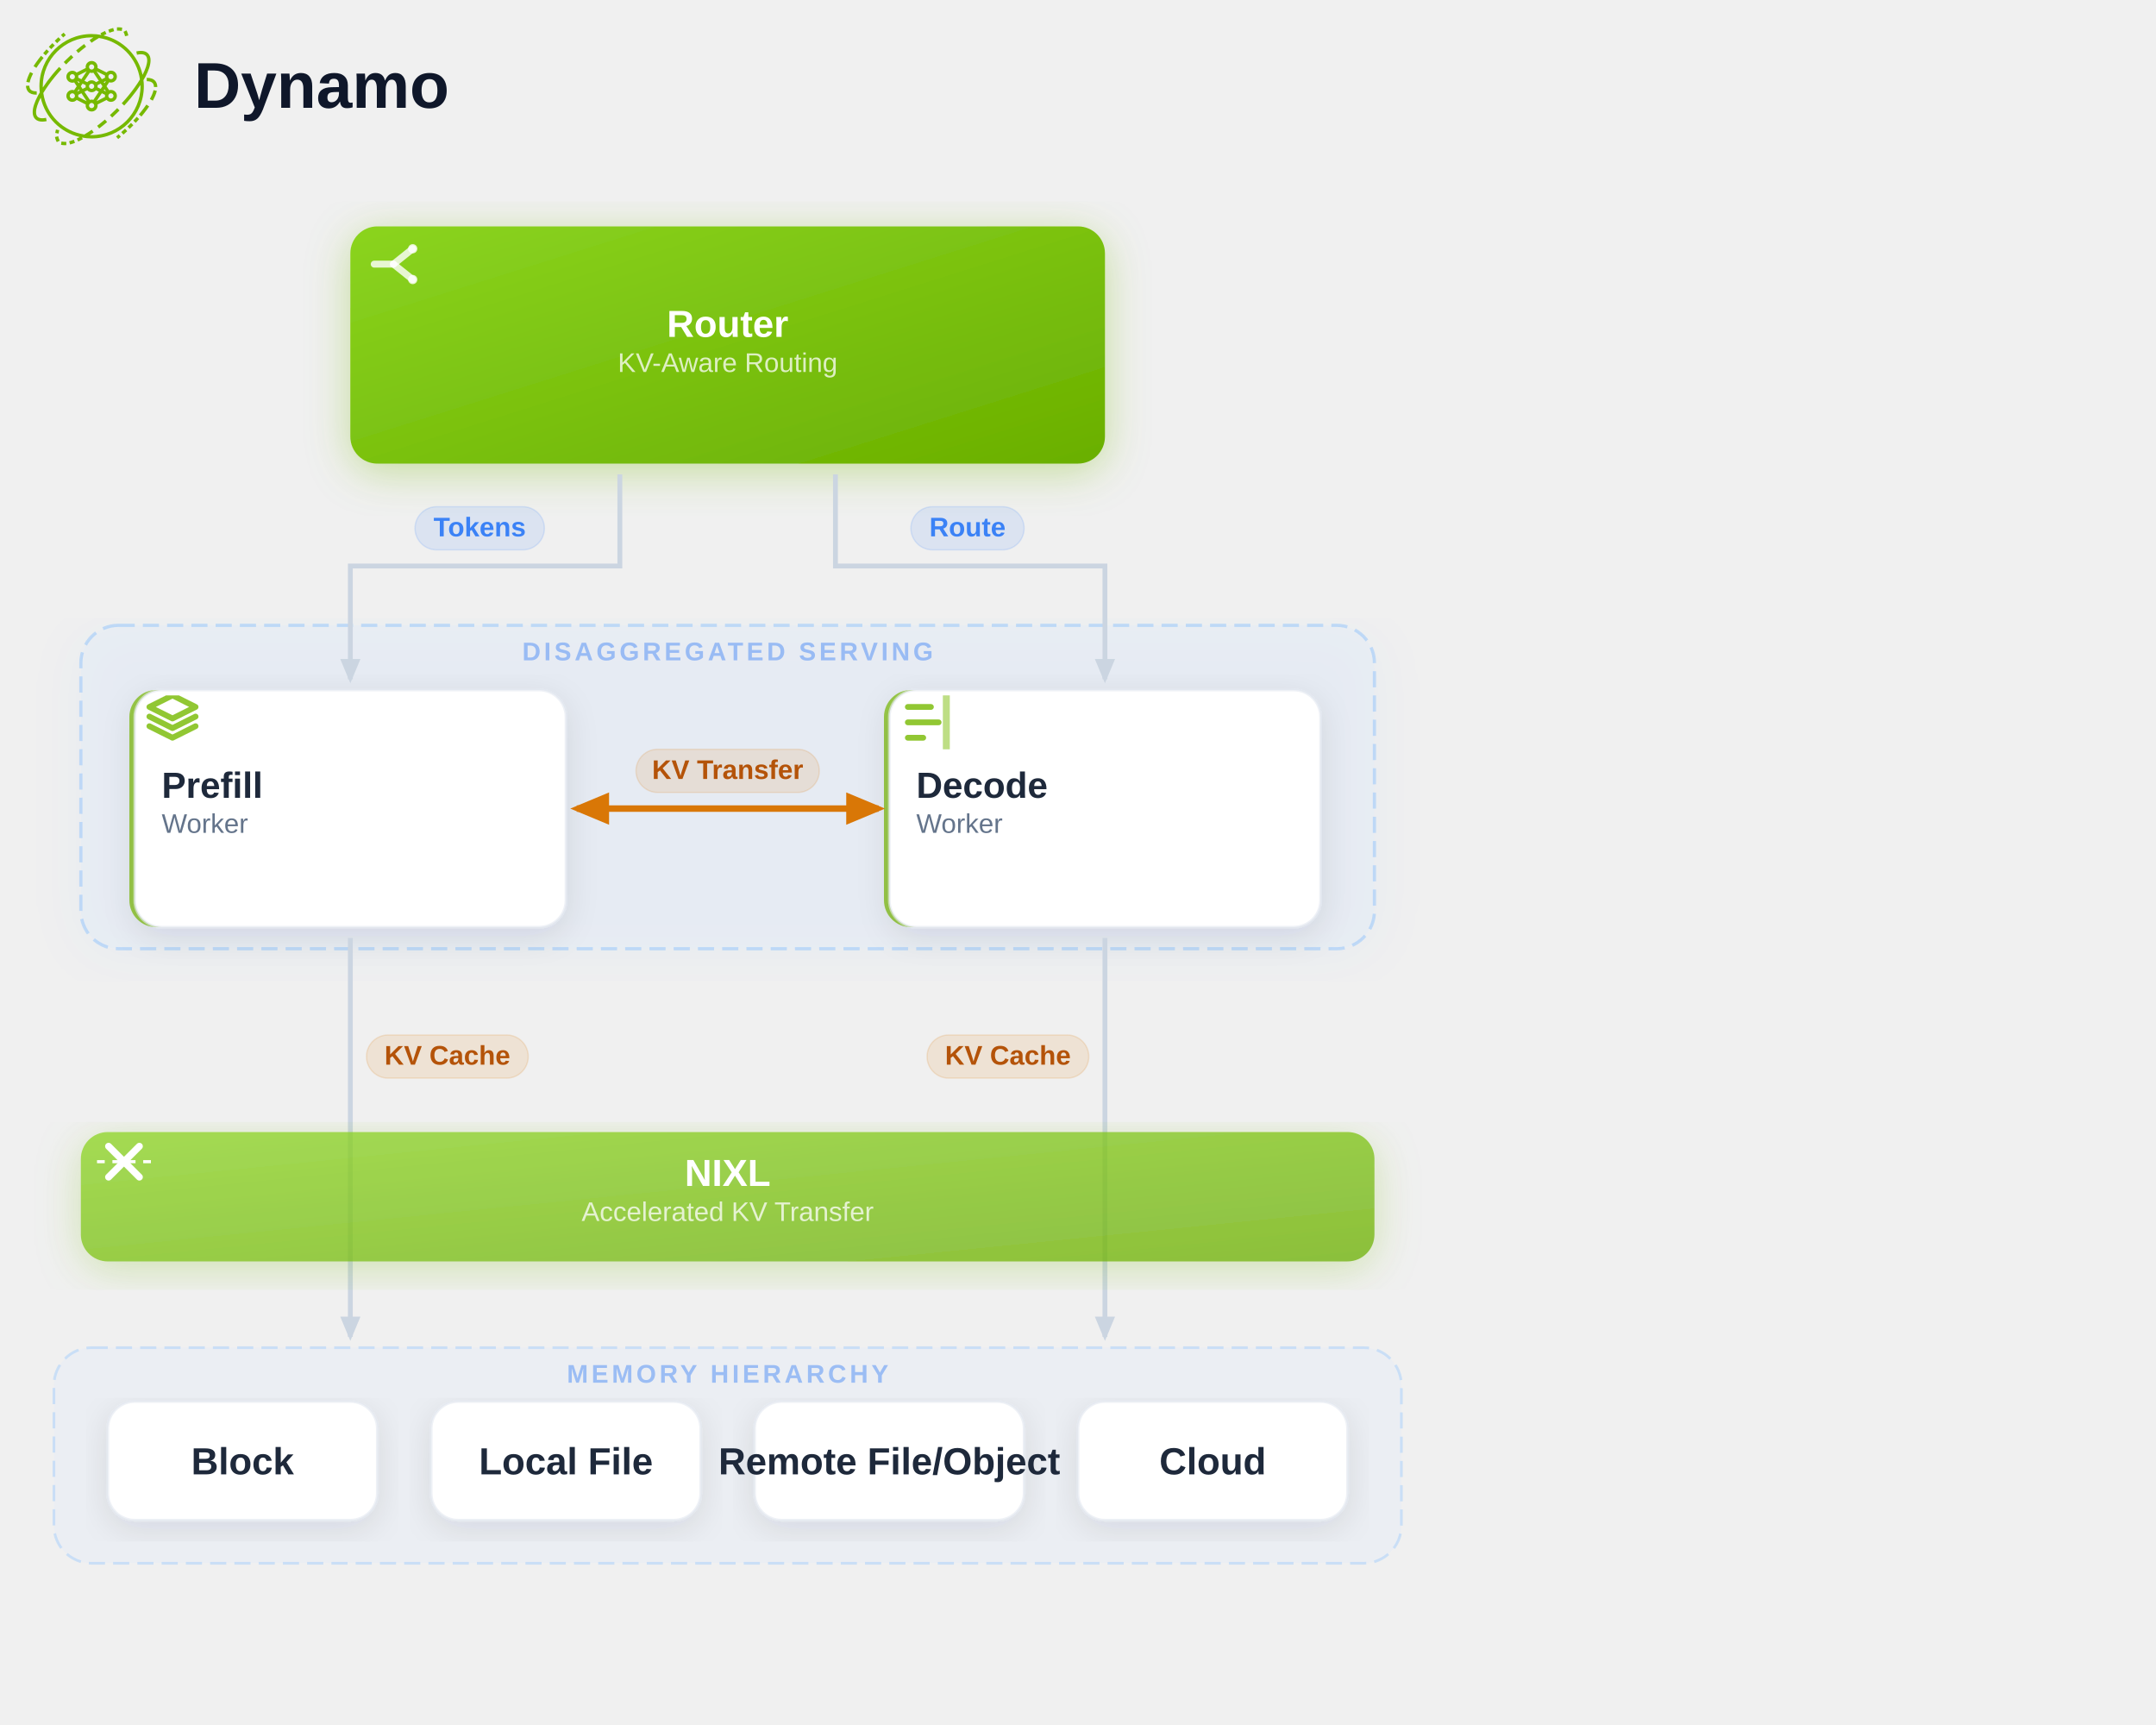
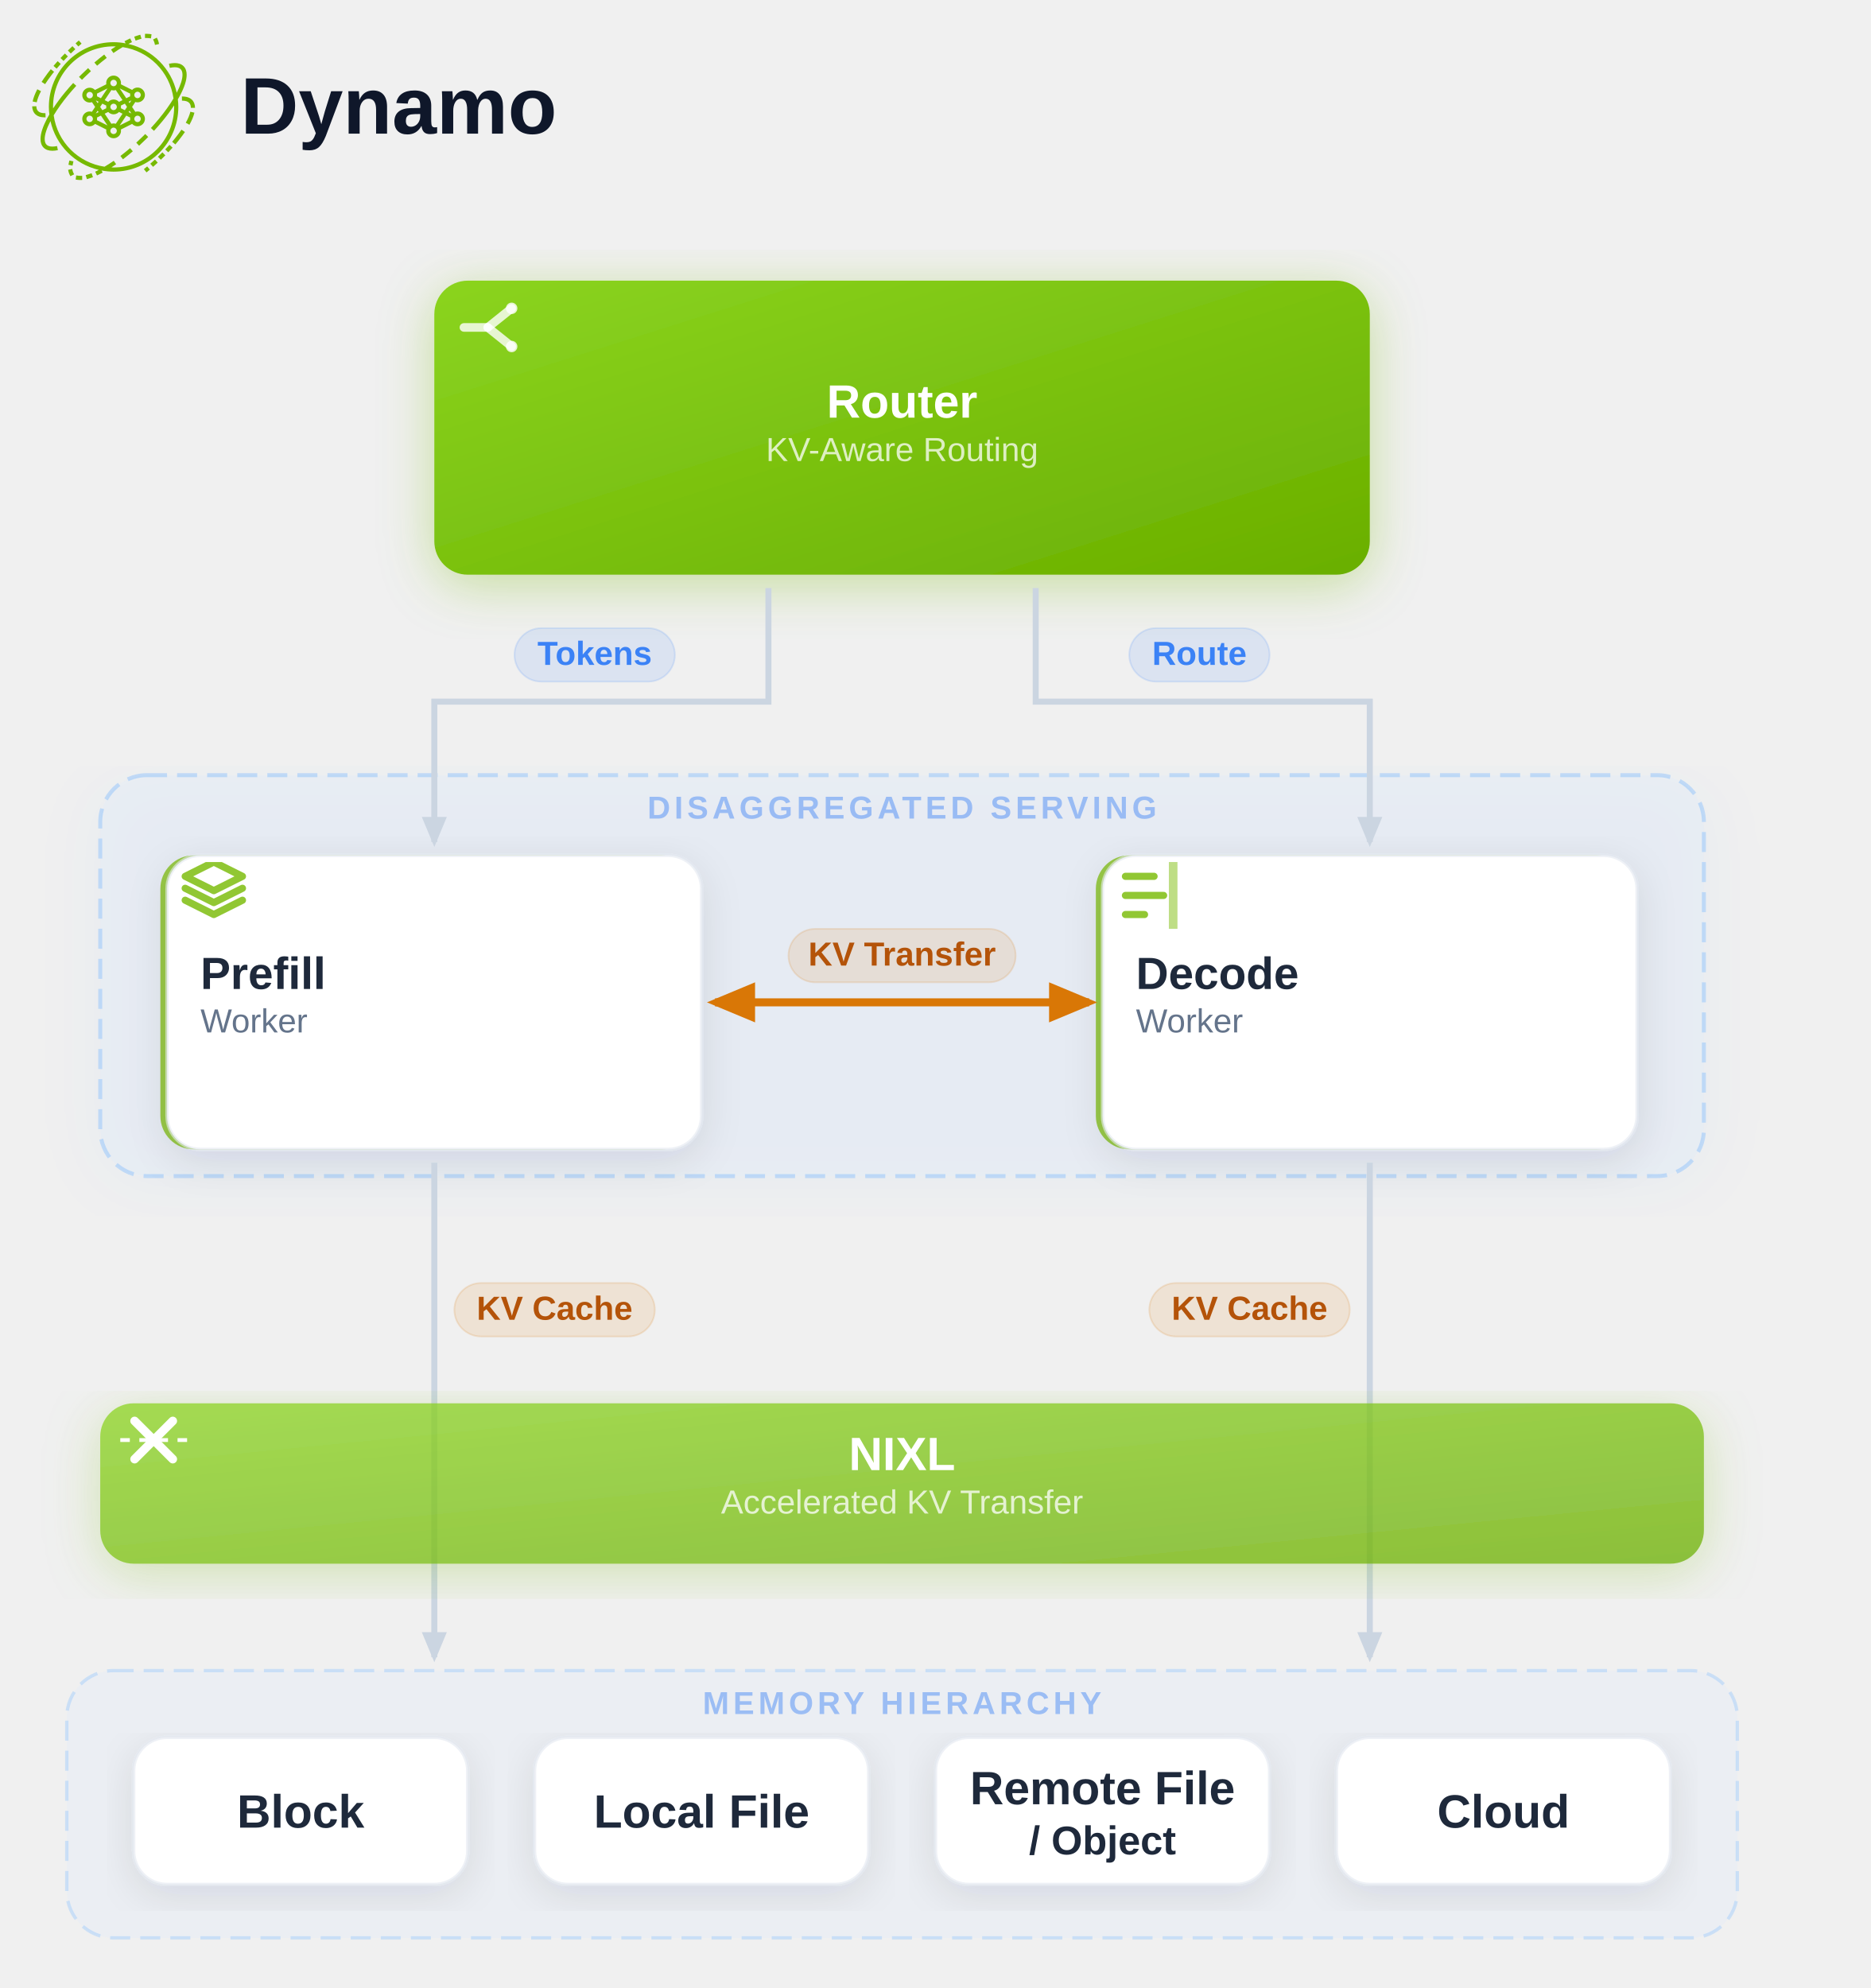
- <svg xmlns="http://www.w3.org/2000/svg" viewBox="0 0 800 640" width="800" height="640">
+ <svg xmlns="http://www.w3.org/2000/svg" viewBox="0 0 560 595" width="1680" height="1785">
  <defs>
    <linearGradient id="bg-grad" x1="0%" y1="0%" x2="100%" y2="100%">
      <stop offset="0%" stop-color="#F8FAFC" />
      <stop offset="100%" stop-color="#EFF2F6" />
    </linearGradient>
    <linearGradient id="green-fill" x1="0%" y1="0%" x2="100%" y2="100%">
      <stop offset="0%" stop-color="#8BD420" />
      <stop offset="100%" stop-color="#6AAF00" />
    </linearGradient>
    <filter id="shadow" x="-8%" y="-10%" width="116%" height="128%">
      <feDropShadow dx="0" dy="3" stdDeviation="6" flood-color="rgba(15,23,42,0.10)" />
    </filter>
    <filter id="green-glow" x="-12%" y="-14%" width="124%" height="136%">
      <feDropShadow dx="0" dy="3" stdDeviation="8" flood-color="rgba(118,185,0,0.35)" />
    </filter>
    <filter id="blue-glow" x="-4%" y="-4%" width="108%" height="114%">
      <feDropShadow dx="0" dy="2" stdDeviation="10" flood-color="rgba(59,130,246,0.15)" />
    </filter>
    <linearGradient id="accent-fade" x1="0" y1="0" x2="0" y2="1">
      <stop offset="0%" stop-color="#76B900" stop-opacity="0" />
      <stop offset="12%" stop-color="#76B900" stop-opacity="0.65" />
      <stop offset="88%" stop-color="#76B900" stop-opacity="0.65" />
      <stop offset="100%" stop-color="#76B900" stop-opacity="0" />
    </linearGradient>
    <pattern id="grid-dots" width="40" height="40" patternUnits="userSpaceOnUse">
      <circle cx="20" cy="20" r="0.5" fill="rgba(148,163,184,0.2)" />
    </pattern>
    <marker id="arrow" viewBox="0 0 6 6" refX="5" refY="3" markerWidth="5" markerHeight="5" orient="auto">
      <path d="M0,0.5 L6,3 L0,5.5 Z" fill="#CBD5E1" />
    </marker>
    <marker id="arrow-dark" viewBox="0 0 6 6" refX="5" refY="3" markerWidth="5" markerHeight="5" orient="auto">
      <path d="M0,0.5 L6,3 L0,5.5 Z" fill="#64748B" />
    </marker>
    <marker id="arrow-green" viewBox="0 0 6 6" refX="5" refY="3" markerWidth="6" markerHeight="6" orient="auto">
      <path d="M0,0.5 L6,3 L0,5.5 Z" fill="#D97706" />
    </marker>
    <marker id="arrow-green-rev" viewBox="0 0 6 6" refX="1" refY="3" markerWidth="6" markerHeight="6" orient="auto">
      <path d="M6,0.5 L0,3 L6,5.5 Z" fill="#D97706" />
    </marker>
    <symbol id="sym-monitor" viewBox="0 0 14 14">
      <rect x="2" y="1" width="10" height="8" rx="1.5" fill="none" stroke="currentColor" stroke-width="1.6" />
      <line x1="7" y1="9" x2="7" y2="12" stroke="currentColor" stroke-width="1.6" stroke-linecap="round" />
      <line x1="4" y1="12" x2="10" y2="12" stroke="currentColor" stroke-width="1.6" stroke-linecap="round" />
    </symbol>
    <symbol id="sym-fork" viewBox="0 0 14 14">
      <path d="M2,7 L7,7" stroke="currentColor" stroke-width="1.8" stroke-linecap="round" />
      <path d="M7,7 L12,3" stroke="currentColor" stroke-width="1.8" stroke-linecap="round" />
      <path d="M7,7 L12,11" stroke="currentColor" stroke-width="1.8" stroke-linecap="round" />
      <circle cx="12" cy="3" r="1.2" fill="currentColor" />
      <circle cx="12" cy="11" r="1.2" fill="currentColor" />
    </symbol>
    <symbol id="sym-gauge" viewBox="0 0 14 14">
      <path d="M2,10 A5.5,5.5 0 1,1 12,10" fill="none" stroke="currentColor" stroke-width="1.6" stroke-linecap="round" />
      <line x1="7" y1="9" x2="9.5" y2="4.5" stroke="currentColor" stroke-width="1.8" stroke-linecap="round" />
      <circle cx="7" cy="9" r="1" fill="currentColor" />
    </symbol>
    <symbol id="sym-layers" viewBox="0 0 14 14">
      <path d="M1,8 L7,11 L13,8" fill="none" stroke="currentColor" stroke-width="1.5" stroke-linecap="round" stroke-linejoin="round" />
      <path d="M1,5.5 L7,8.5 L13,5.5" fill="none" stroke="currentColor" stroke-width="1.5" stroke-linecap="round" stroke-linejoin="round" />
      <path d="M1,3 L7,6 L13,3 L7,0 Z" fill="none" stroke="currentColor" stroke-width="1.5" stroke-linejoin="round" />
    </symbol>
    <symbol id="sym-stream" viewBox="0 0 14 14">
      <line x1="2" y1="3" x2="8" y2="3" stroke="currentColor" stroke-width="1.5" stroke-linecap="round" />
      <line x1="2" y1="7" x2="10" y2="7" stroke="currentColor" stroke-width="1.5" stroke-linecap="round" />
      <line x1="2" y1="11" x2="6" y2="11" stroke="currentColor" stroke-width="1.5" stroke-linecap="round" />
      <line x1="12" y1="0" x2="12" y2="14" stroke="currentColor" stroke-width="1.8" stroke-linecap="round" opacity="0.6" />
    </symbol>
    <symbol id="sym-blocks" viewBox="0 0 14 14">
      <rect x="0.5" y="0.5" width="5.5" height="5.5" rx="1" fill="none" stroke="currentColor" stroke-width="1.3" />
      <rect x="7" y="0.5" width="5.5" height="5.5" rx="1" fill="none" stroke="currentColor" stroke-width="1.3" />
      <rect x="0.5" y="7" width="5.5" height="5.5" rx="1" fill="none" stroke="currentColor" stroke-width="1.3" />
      <rect x="8" y="8" width="5.5" height="5.5" rx="1" fill="currentColor" opacity="0.25" stroke="currentColor" stroke-width="1.3" />
    </symbol>
    <symbol id="sym-gate" viewBox="0 0 14 14">
      <rect x="2" y="1" width="4" height="12" rx="1" fill="none" stroke="currentColor" stroke-width="1.4" />
      <rect x="8" y="1" width="4" height="12" rx="1" fill="none" stroke="currentColor" stroke-width="1.4" />
    </symbol>
    <symbol id="sym-transfer" viewBox="0 0 14 12">
      <line x1="0" y1="6" x2="14" y2="6" stroke="currentColor" stroke-width="0.8" stroke-dasharray="2 2" />
      <path d="M3,2 L7,6 L3,10" fill="none" stroke="currentColor" stroke-width="1.8" stroke-linecap="round" stroke-linejoin="round" />
      <path d="M11,2 L7,6 L11,10" fill="none" stroke="currentColor" stroke-width="1.8" stroke-linecap="round" stroke-linejoin="round" />
    </symbol>
    <clipPath id="clip-prefill">
      <rect x="50" y="256" width="160" height="88" rx="10" />
    </clipPath>
    <clipPath id="clip-decode">
      <rect x="330" y="256" width="160" height="88" rx="10" />
    </clipPath>
  </defs>
  <style>
    text { font-family: -apple-system, 'Segoe UI', 'Helvetica Neue', Arial, sans-serif; }
    .title { font-size: 24px; font-weight: 700; fill: #0F172A; }
    .subtitle { font-size: 12px; font-weight: 400; fill: #94A3B8; letter-spacing: 0.3px; }
    .box-label { font-size: 13.5px; font-weight: 600; fill: #1E293B; text-anchor: start; }
    .box-label-center { font-size: 14px; font-weight: 600; fill: #1E293B; text-anchor: middle; }
    .box-label-white { font-size: 14px; font-weight: 700; fill: #FFFFFF; text-anchor: middle; }
    .box-sub { font-size: 10px; font-weight: 400; fill: #64748B; text-anchor: start; }
    .box-sub-center { font-size: 10px; font-weight: 400; fill: #64748B; text-anchor: middle; }
    .box-sub-white { font-size: 10px; font-weight: 400; fill: rgba(255,255,255,0.75); text-anchor: middle; }
    .conn-label { font-size: 10px; font-weight: 600; text-anchor: middle; }
    .pill-blue { fill: rgba(59,130,246,0.12); stroke: rgba(59,130,246,0.15); stroke-width: 0.5; }
    .pill-green { fill: rgba(217,119,6,0.12); stroke: rgba(217,119,6,0.15); stroke-width: 0.5; }
    .pill-slate { fill: rgba(100,116,139,0.08); stroke: rgba(100,116,139,0.12); stroke-width: 0.5; }
    .label-blue { fill: #3B82F6; }
    .label-green { fill: #B45309; }
    .label-slate { fill: #64748B; }
    .zone-label { font-size: 9.5px; font-weight: 600; fill: #94A3B8; letter-spacing: 1.2px; text-anchor: middle; }
    .connector { fill: none; stroke: #CBD5E1; stroke-width: 1.8; }
    .connector-kv { fill: none; stroke: #D97706; stroke-width: 2.4; }
    .connector-dashed { fill: none; stroke: #CBD5E1; stroke-width: 1.8; stroke-dasharray: 6 4; }
  </style>
  <g transform="translate(4,2) scale(1.25)">
    <path fill="#76B900" d="M39.5,24c0-.616-.046-1.221-.116-1.818.184-.315.375-.635.536-.939,1.002-1.901,1.574-3.569,1.579-4.929.002-.813-.221-1.551-.75-2.073l-0.0 0c-.532-.526-1.277-.744-2.101-.742-.435,0-.9.059-1.393.168l.216.976c.438-.097.833-.145,1.177-.145.664.002,1.11.168,1.399.453l.001.001c.285.281.45.713.452,1.36.005,1.038-.476,2.553-1.383,4.297-1.292-5.786-5.814-10.341-11.579-11.689.141-.072.281-.142.419-.209l.449-.219-.437-.898-.449.219c-.151.073-.303.149-.457.228l-.445.229.261.507c-.934-.175-1.894-.277-2.878-.277-8.561,0-15.5,6.939-15.5,15.5,0,.616.046,1.221.116,1.818-.184.315-.375.635-.537.94-1.002,1.901-1.574,3.57-1.579,4.931-.002.813.221,1.552.75,2.074l0.0.001c.529.521,1.27.738,2.092.736.412,0,.851-.052,1.317-.15l-.206-.979-0-0c-.411.087-.785.129-1.111.129-.66-.002-1.104-.167-1.39-.449h-0c-.286-.283-.45-.714-.453-1.362-.005-1.039.476-2.554,1.384-4.299,1.292,5.786,5.814,10.341,11.579,11.689-.141.072-.281.142-.419.209l-.45.218.437.899.45-.218c.151-.073.303-.149.457-.229l.444-.229-.261-.507c.934.175,1.894.277,2.879.277,8.561,0,15.5-6.939,15.5-15.5ZM9.656,26.012c.904-1.507,2.064-3.141,3.453-4.825l0.0 0-0-0c.61-.74,1.263-1.488,1.954-2.239l-.736-.677c-.703.763-1.368,1.525-1.99,2.28l0.0 0c-1.079,1.309-2.013,2.585-2.819,3.812-.003-.122-.018-.241-.018-.364 0-4.006,1.622-7.627,4.247-10.253,2.626-2.625,6.247-4.247,10.253-4.247.175,0,.344.02.517.026-.371.239-.745.484-1.126.749l.57.821-0.0 0c.762-.528,1.5-.996,2.214-1.416,3.131.472,5.938,1.928,8.078,4.066,2.176,2.177,3.646,5.043,4.091,8.241-.904,1.507-2.064,3.142-3.453,4.826h0c-.61.74-1.263,1.489-1.954,2.239l.736.677c.703-.763,1.368-1.525,1.99-2.279h0c1.079-1.31,2.013-2.587,2.819-3.814.003.122.018.241.018.364-0,4.005-1.622,7.627-4.247,10.253-2.626,2.625-6.247,4.247-10.253,4.247-.174,0-.344-.02-.517-.026.371-.238.745-.484,1.125-.748l-.57-.822v0c-.762.528-1.499.995-2.212,1.415-3.132-.472-5.939-1.928-8.079-4.066-2.176-2.177-3.646-5.044-4.091-8.241Z" />
    <path fill="#76B900" d="M19.566,28.068l2.693,1.347c-.018.102-.031.205-.031.312 0.0.979.793,1.772,1.773,1.772.979,0,1.772-.793,1.773-1.772-0-.107-.013-.21-.032-.312l2.693-1.347c.324.347.781.567,1.294.567.979,0,1.772-.793,1.773-1.772-0-.979-.793-1.773-1.773-1.773-.183,0-.356.036-.522.087l-.786-1.178.786-1.18c.166.052.339.087.522.087.979,0,1.772-.793,1.773-1.772-0-.979-.793-1.773-1.773-1.773-.512,0-.97.221-1.294.568l-2.692-1.347c.018-.101.031-.205.031-.311-0-.979-.793-1.773-1.773-1.773-.979,0-1.772.793-1.773,1.773,0,.107.013.21.031.312l-2.717,1.358c-.322-.332-.771-.539-1.269-.539-.979,0-1.772.793-1.773,1.773 0.0.979.793,1.772,1.773,1.772.191,0,.372-.038.545-.094l.763,1.145-.786,1.179c-.166-.052-.339-.087-.522-.087-.979,0-1.772.793-1.773,1.773 0.0.979.793,1.772,1.773,1.772.512,0,.97-.22,1.293-.567ZM20.783,24l.525-.787.951.475c-.018.102-.031.206-.031.312,0,.106.013.209.031.311l-.951.476-.187-.28-.338-.507ZM26.692,24.786l-.951-.475c.018-.102.031-.205.031-.312,0-.107-.013-.21-.031-.312l.951-.476.525.787-.525.787ZM24.773,24c-0.0.103-.022.199-.059.288l-.017.034c-.035.074-.081.142-.136.201-.022.024-.049.042-.073.062-.046.039-.094.073-.148.1-.024.013-.049.024-.075.034-.084.031-.172.054-.266.054-.094-0-.182-.023-.266-.054-.026-.01-.05-.021-.075-.034-.054-.027-.102-.062-.148-.1-.024-.021-.052-.039-.073-.062-.055-.059-.101-.126-.135-.2l-.017-.034c-.036-.089-.058-.186-.058-.288.001-.427.346-.772.773-.773.427.001.772.346.773.773ZM20.045,26.864c0-.107-.013-.21-.031-.312l.951-.475,1.574,2.361-2.525-1.263c.018-.102.031-.205.031-.312ZM23.531,28.025c-.019.005-.039.004-.058.01l-1.001-1.501-.606-.909.84-.42c.102.109.216.206.342.287.011.007.022.011.033.018.113.069.235.123.363.166.034.012.068.023.104.032.145.039.295.065.452.065s.307-.027.452-.065c.036-.009.069-.021.104-.032.128-.042.25-.097.363-.166.011-.006.022-.011.033-.018.126-.081.24-.177.342-.287l.09.045.75.375-.812,1.218-.795,1.192c-.018-.006-.039-.005-.058-.01-.15-.042-.305-.071-.469-.071s-.319.029-.469.071ZM25.46,28.438l1.574-2.362.951.476c-.018.102-.031.205-.031.312s.013.21.031.312l-2.526,1.263ZM27.594,25.237l.224-.336.448.672-.672-.335ZM27.594,22.762l.673-.337-.449.673-.224-.336ZM24.522,19.958l.296.444,1.315,1.972-.84.42c-.323-.347-.781-.567-1.293-.567s-.969.22-1.293.567l-.841-.42 0-0h-0l1.611-2.416c.166.052.339.087.523.087.183,0,.356-.036.522-.087ZM20.22,22.668l.186.093-.224.336-.448-.673.487.243ZM20.406,25.237l-.671.335.447-.671.224.336ZM24,30.5c-.427-.001-.772-.346-.773-.773 0-.103.022-.2.059-.289l.016-.031c.008-.017.021-.029.03-.045.053-.098.125-.175.205-.237.039-.03.078-.061.122-.083.023-.012.046-.024.07-.034.085-.032.175-.055.271-.055s.186.023.271.055c.024.009.047.022.07.034.044.022.083.052.122.082.08.062.152.14.206.238.009.016.022.027.03.044l.015.031c.036.089.059.187.059.289-.001.427-.346.772-.773.773ZM30.5,26.864c-.001.426-.346.771-.773.772-.305-0-.563-.182-.689-.438-.053-.11-.083-.218-.084-.334 0-.115.03-.225.084-.334.125-.257.384-.438.689-.439.427.001.772.346.773.773ZM29.727,20.362c.427.001.772.346.773.773-.001.427-.346.772-.773.773-.427-.001-.772-.346-.773-.773.001-.427.346-.772.773-.773ZM27.986,21.448l-.609.305-.342.171-1.575-2.362,2.526,1.263c-.018.102-.031.205-.031.311,0,.107.013.211.032.312ZM24,17.5c.427.001.772.346.773.773-.001.426-.346.771-.773.772-.427-.001-.772-.347-.773-.772.001-.427.346-.772.773-.773ZM22.54,19.562l-1.144,1.715-.431.646-.948-.473c.014-.089.027-.179.027-.272,0-.12-.013-.237-.035-.351l2.53-1.265ZM17.5,21.177c.001-.427.346-.772.773-.773.427.001.772.346.773.773-.001.426-.346.771-.773.772-.427-.001-.772-.347-.773-.772ZM17.5,26.864c.001-.427.346-.772.773-.773.305 0.0.564.182.689.439.053.11.083.219.084.334-0.0.116-.03.225-.084.334-.125.257-.384.438-.689.438-.427-.001-.772-.347-.773-.772Z" />
    <path fill="#76B900" d="M10.696,14.457c.107-.124.216-.248.325-.373l.331-.375-.75-.661-.331.375c-.112.127-.223.253-.332.38l-.327.378.757.653.327-.378Z" />
    <path fill="#76B900" d="M12.361,12.625c.113-.119.228-.238.344-.357l.349-.359-.717-.697-.349.359c-.118.122-.234.243-.35.364l-.345.362.724.69.345-.362Z" />
    <polygon fill="#76B900" points="15.934 9.191 15.934 9.192 15.956 9.173 16.33 8.842 15.669 8.093 15.294 8.424 15.272 8.442 14.898 8.773 15.56 9.522 15.934 9.191" />
    <path fill="#76B900" d="M14.111,10.871h0c.119-.114.238-.228.359-.342l.364-.343-.687-.728-.364.343c-.123.116-.244.232-.365.348l-.361.346.692.722.361-.346Z" />
    <path fill="#76B900" d="M7.6,18.547l-0-0c.446-.695.958-1.42,1.529-2.166l.006-.008-0-0c.099-.129.2-.259.303-.39l.309-.393-.786-.618-.309.393c-.105.134-.209.267-.311.4l-.304.397.008.006c-.468.627-.905,1.244-1.287,1.84l.842.54Z" />
    <path fill="#76B900" d="M6.615,20.234l-.887-.461c-.552,1.062-.932,2.042-1.113,2.924l.98.2c.153-.753.498-1.66,1.021-2.664Z" />
    <path fill="#76B900" d="M7.486,26.499l.23-.003-.033-.999-0-0-.197.003c-.797-.002-1.313-.208-1.612-.548-.226-.257-.358-.612-.374-1.115l-1.0.028c.01.389.088.755.227,1.09l-.009.004c.01.023.029.041.04.064.096.212.21.414.366.59.559.631,1.405.887,2.361.885Z" />
    <path fill="#76B900" d="M37.042,33.449c-.11.121-.222.242-.336.363l-.341.365.731.683.341-.365c.116-.124.23-.248.343-.371l.337-.369-.738-.675-.337.369Z" />
    <polygon fill="#76B900" points="31.657 38.565 31.658 38.565 31.636 38.583 31.252 38.903 31.892 39.672 32.276 39.352 32.298 39.333 32.682 39.012 32.041 38.244 31.657 38.565" />
    <path fill="#76B900" d="M35.327,35.233l-0.0 0c-.117.116-.234.231-.354.347l-.358.349.698.717.358-.349c.121-.118.241-.236.36-.354l.355-.352-.704-.711-.355.352Z" />
    <path fill="#76B900" d="M33.528,36.938c-.122.11-.245.221-.369.332l-.373.333.666.746.373-.333c.126-.112.251-.225.375-.337l.37-.336-.672-.74-.37.336Z" />
    <path fill="#76B900" d="M40.253,29.448h-0c-.467.685-1.001,1.399-1.596,2.132l0.0 0h-0l-0-0c-.103.126-.207.253-.314.381l-.32.384.768.64.32-.384c.109-.13.216-.261.321-.391l0.0 0c.005-.006.008-.011.013-.017l.302-.372-.007-.006c.485-.614.939-1.219,1.338-1.805l-.826-.563Z" />
    <path fill="#76B900" d="M41.285,27.788l.874.486c.581-1.046.989-2.015,1.195-2.892l-.974-.228c-.174.749-.545,1.645-1.095,2.633Z" />
    <path fill="#76B900" d="M40.431,21.5l-.079.001.021 1.0.057-.001c.87.002,1.422.226,1.727.596.219.264.341.62.343,1.126h1c.001-.39-.067-.76-.197-1.099l.009-.003c-.009-.024-.028-.042-.038-.065-.089-.214-.198-.419-.349-.599-.572-.684-1.469-.957-2.495-.955Z" />
    <polygon fill="#76B900" points="40.374 22.5 40.374 22.5 40.373 22.5 40.374 22.5" />
    <path fill="#76B900" d="M18.571,15.446l-.677-.736c-.522.479-1.043.976-1.562,1.488-.207.204-.411.409-.613.613l.712.702c.198-.202.4-.403.603-.604.511-.504,1.024-.992,1.536-1.463Z" />
    <path fill="#76B900" d="M20.053,14.129c.777-.666,1.55-1.291,2.309-1.869l-.606-.796c-.775.591-1.562,1.228-2.354,1.906l.651.76-0-0Z" />
    <path fill="#76B900" d="M33.669,8.307c.053.108.096.229.129.366l.116.486.973-.232-.116-.486c-.048-.202-.116-.394-.204-.575l-.221-.449-.897.441.221.449h0Z" />
    <path fill="#76B900" d="M32.021,7.5l.002-0c.154,0,.297.01.429.027l.496.067.134-.991-.496-.067c-.182-.024-.37-.036-.563-.036h-.503l0,1h.5Z" />
    <path fill="#76B900" d="M29.745,7.96v-0c.155-.054.307-.103.456-.147l.479-.144-.287-.958-.479.144c-.162.049-.328.103-.496.161l-.473.164.327.945.473-.164Z" />
    <polygon fill="#76B900" points="40.047 14.953 40.047 14.953 40.047 14.953 40.047 14.953" />
    <path fill="#76B900" d="M29.429,32.555l.677.736c.521-.479,1.043-.976,1.562-1.487.207-.205.411-.409.613-.614l-.712-.702h-0c-.198.202-.4.403-.603.604-.511.503-1.024.992-1.537,1.463Z" />
    <path fill="#76B900" d="M27.946,33.871c-.777.666-1.55,1.291-2.309,1.869l.606.796c.776-.591,1.563-1.228,2.354-1.906l-.651-.759v-0Z" />
    <rect fill="#76B900" x="13.268" y="36.942" width="1.036" height="1" transform="translate(-25.71802 43.04067) rotate(-77.852)" />
    <path fill="#76B900" d="M14.33,39.692c-.053-.108-.096-.229-.129-.366l-.116-.486-.973.231.116.486c.048.202.115.395.204.575l.221.449.897-.441-.221-.449v0Z" />
    <path fill="#76B900" d="M15.978,40.499l-.002 0c-.154,0-.297-.01-.429-.027l-.495-.067-.135.99.495.067c.182.025.37.037.564.037h.002l.5-0-0-1-.5 0Z" />
    <path fill="#76B900" d="M18.255,40.039h-0c-.155.054-.307.103-.456.147l-.479.144.287.958.479-.144c.162-.049.328-.102.496-.16l.473-.164-.327-.945-.473.164Z" />
    <polygon fill="#76B900" points="37.47 14.644 37.47 14.643 37.47 14.643 37.47 14.644" />
  </g>
  <text x="72" y="40" class="title">Dynamo</text>
  <rect x="130" y="84" width="280" height="88" rx="10" fill="url(#green-fill)" filter="url(#green-glow)" />
  <use href="#sym-fork" x="136" y="88" width="20" height="20" style="color:rgba(255,255,255,0.8)" />
  <text x="270" y="125" class="box-label-white">Router</text>
  <text x="270" y="138" class="box-sub-white">KV-Aware Routing</text>
  <rect x="30" y="232" width="480" height="120" rx="14" fill="rgba(219,234,254,0.25)" stroke="rgba(147,197,253,0.5)" stroke-width="1.2" stroke-dasharray="6 3" filter="url(#blue-glow)" />
  <rect x="48" y="256" width="160" height="88" rx="10" fill="#76B900" opacity="0.7" />
  <rect x="50" y="256" width="160" height="88" rx="10" fill="white" stroke="rgba(226,232,240,0.6)" stroke-width="1" filter="url(#shadow)" />
  <use href="#sym-layers" x="54" y="258" width="20" height="20" style="color:#76B900;opacity:0.8" />
  <text x="60" y="296" class="box-label">Prefill</text>
  <text x="60" y="309" class="box-sub">Worker</text>
  <rect x="328" y="256" width="160" height="88" rx="10" fill="#76B900" opacity="0.7" />
  <rect x="330" y="256" width="160" height="88" rx="10" fill="white" stroke="rgba(226,232,240,0.6)" stroke-width="1" filter="url(#shadow)" />
  <use href="#sym-stream" x="334" y="258" width="20" height="20" style="color:#76B900;opacity:0.8" />
  <text x="340" y="296" class="box-label">Decode</text>
  <text x="340" y="309" class="box-sub">Worker</text>
  <line x1="130" y1="348" x2="130" y2="496" class="connector" marker-end="url(#arrow)" />
  <line x1="410" y1="348" x2="410" y2="496" class="connector" marker-end="url(#arrow)" />
  <g>
    <rect x="30" y="420" width="480" height="48" rx="10" fill="url(#green-fill)" filter="url(#green-glow)" opacity="0.75" />
  </g>
  <use href="#sym-transfer" x="36" y="422" width="20" height="18" style="color:white" />
  <text x="270" y="440" class="box-label-white">NIXL</text>
  <text x="270" y="453" class="box-sub-white">Accelerated KV Transfer</text>
  <rect x="20" y="500" width="500" height="80" rx="14" fill="rgba(219,234,254,0.2)" stroke="rgba(147,197,253,0.4)" stroke-width="1" stroke-dasharray="6 3" />
  <rect x="40" y="520" width="100" height="44" rx="10" fill="white" stroke="rgba(226,232,240,0.6)" stroke-width="1" filter="url(#shadow)" />
  <text x="90" y="547" class="box-label-center">Block</text>
  <rect x="160" y="520" width="100" height="44" rx="10" fill="white" stroke="rgba(226,232,240,0.6)" stroke-width="1" filter="url(#shadow)" />
  <text x="210" y="547" class="box-label-center">Local File</text>
  <rect x="280" y="520" width="100" height="44" rx="10" fill="white" stroke="rgba(226,232,240,0.6)" stroke-width="1" filter="url(#shadow)" />
-   <text x="330" y="547" class="box-label-center">Remote File/Object</text>
+   <text x="330" y="540" class="box-label-center">Remote File</text>
+   <text x="330" y="555" class="box-label-center" style="font-size:12px;">/ Object</text>
  <rect x="400" y="520" width="100" height="44" rx="10" fill="white" stroke="rgba(226,232,240,0.6)" stroke-width="1" filter="url(#shadow)" />
  <text x="450" y="547" class="box-label-center">Cloud</text>
  <text x="270" y="245" class="zone-label" style="fill:rgba(59,130,246,0.45);">DISAGGREGATED SERVING</text>
  <text x="270" y="513" class="zone-label" style="fill:rgba(59,130,246,0.45);">MEMORY HIERARCHY</text>
  <path d="M230,176 L230,210 L130,210 L130,252" class="connector" marker-end="url(#arrow)" />
  <rect x="154" y="188" width="48" height="16" rx="8" class="pill-blue" />
  <text x="178" y="199" class="conn-label label-blue">Tokens</text>
  <path d="M310,176 L310,210 L410,210 L410,252" class="connector" marker-end="url(#arrow)" />
  <rect x="338" y="188" width="42" height="16" rx="8" class="pill-blue" />
  <text x="359" y="199" class="conn-label label-blue">Route</text>
  <line x1="214" y1="300" x2="326" y2="300" class="connector-kv" marker-start="url(#arrow-green-rev)" marker-end="url(#arrow-green)" />
  <rect x="236" y="278" width="68" height="16" rx="8" class="pill-green" />
  <text x="270" y="289" class="conn-label label-green">KV Transfer</text>
  <rect x="136" y="384" width="60" height="16" rx="8" class="pill-green" />
  <text x="166" y="395" class="conn-label label-green">KV Cache</text>
  <rect x="344" y="384" width="60" height="16" rx="8" class="pill-green" />
  <text x="374" y="395" class="conn-label label-green">KV Cache</text>
</svg>
